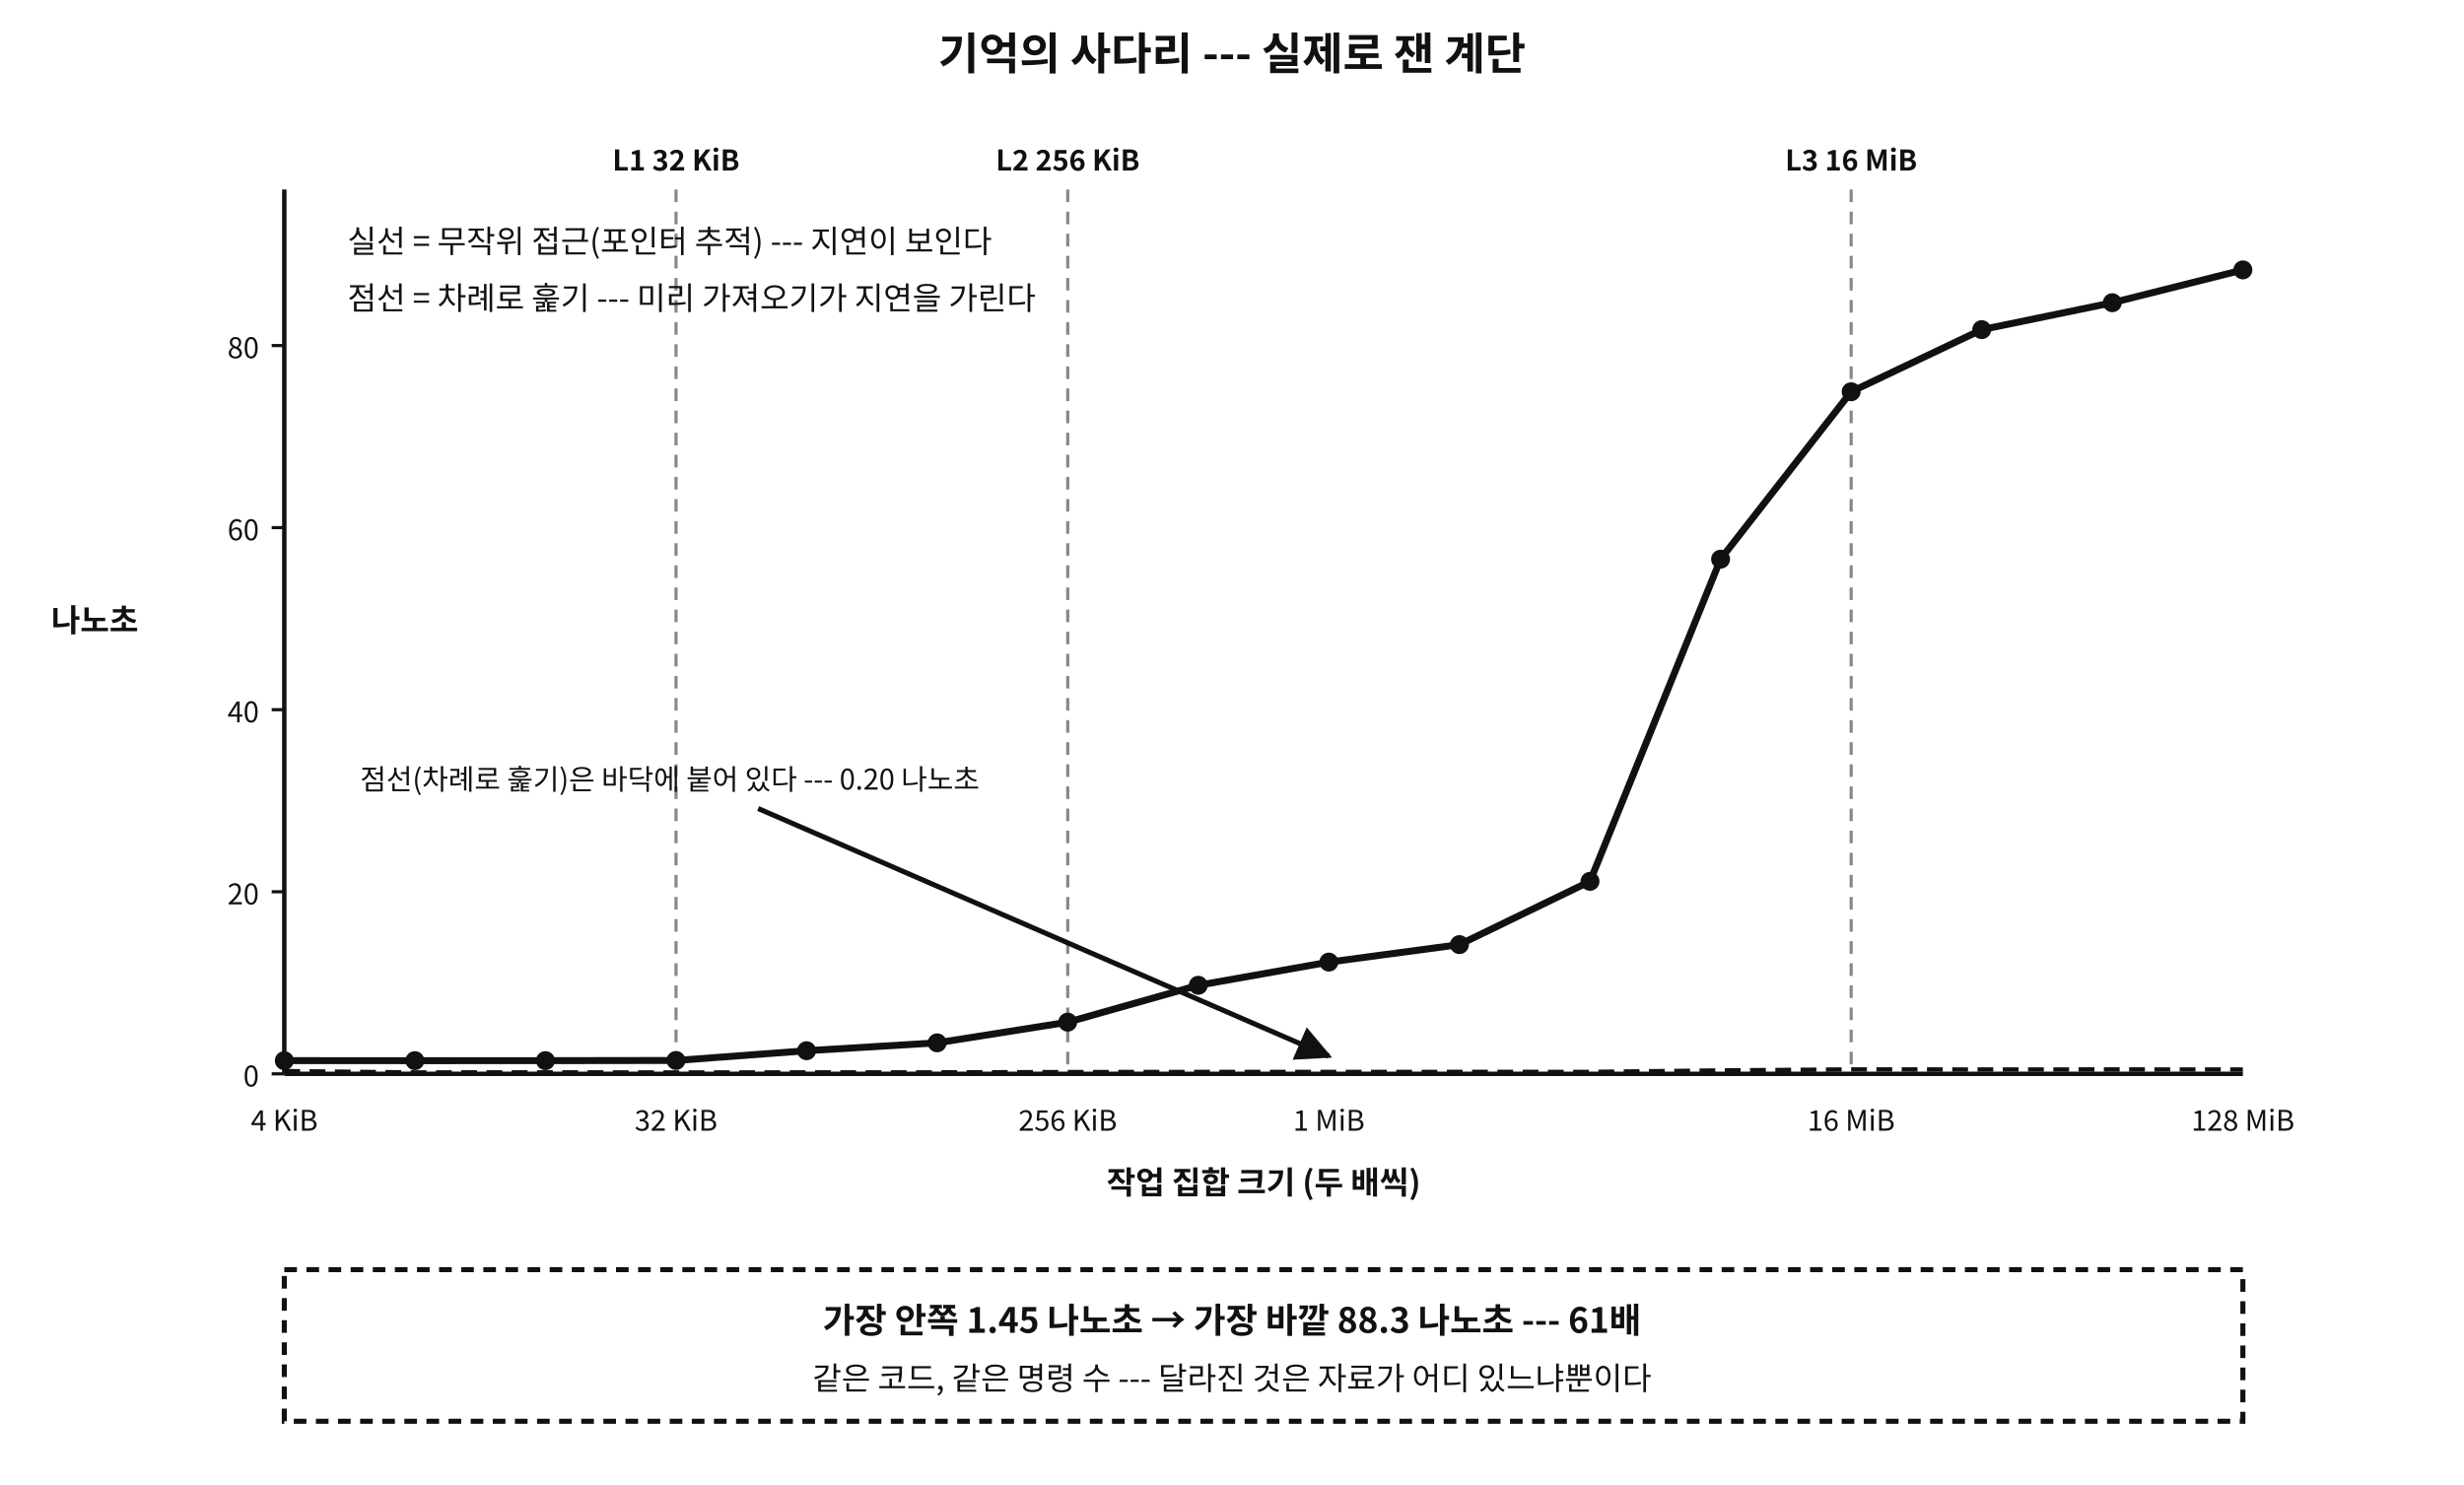
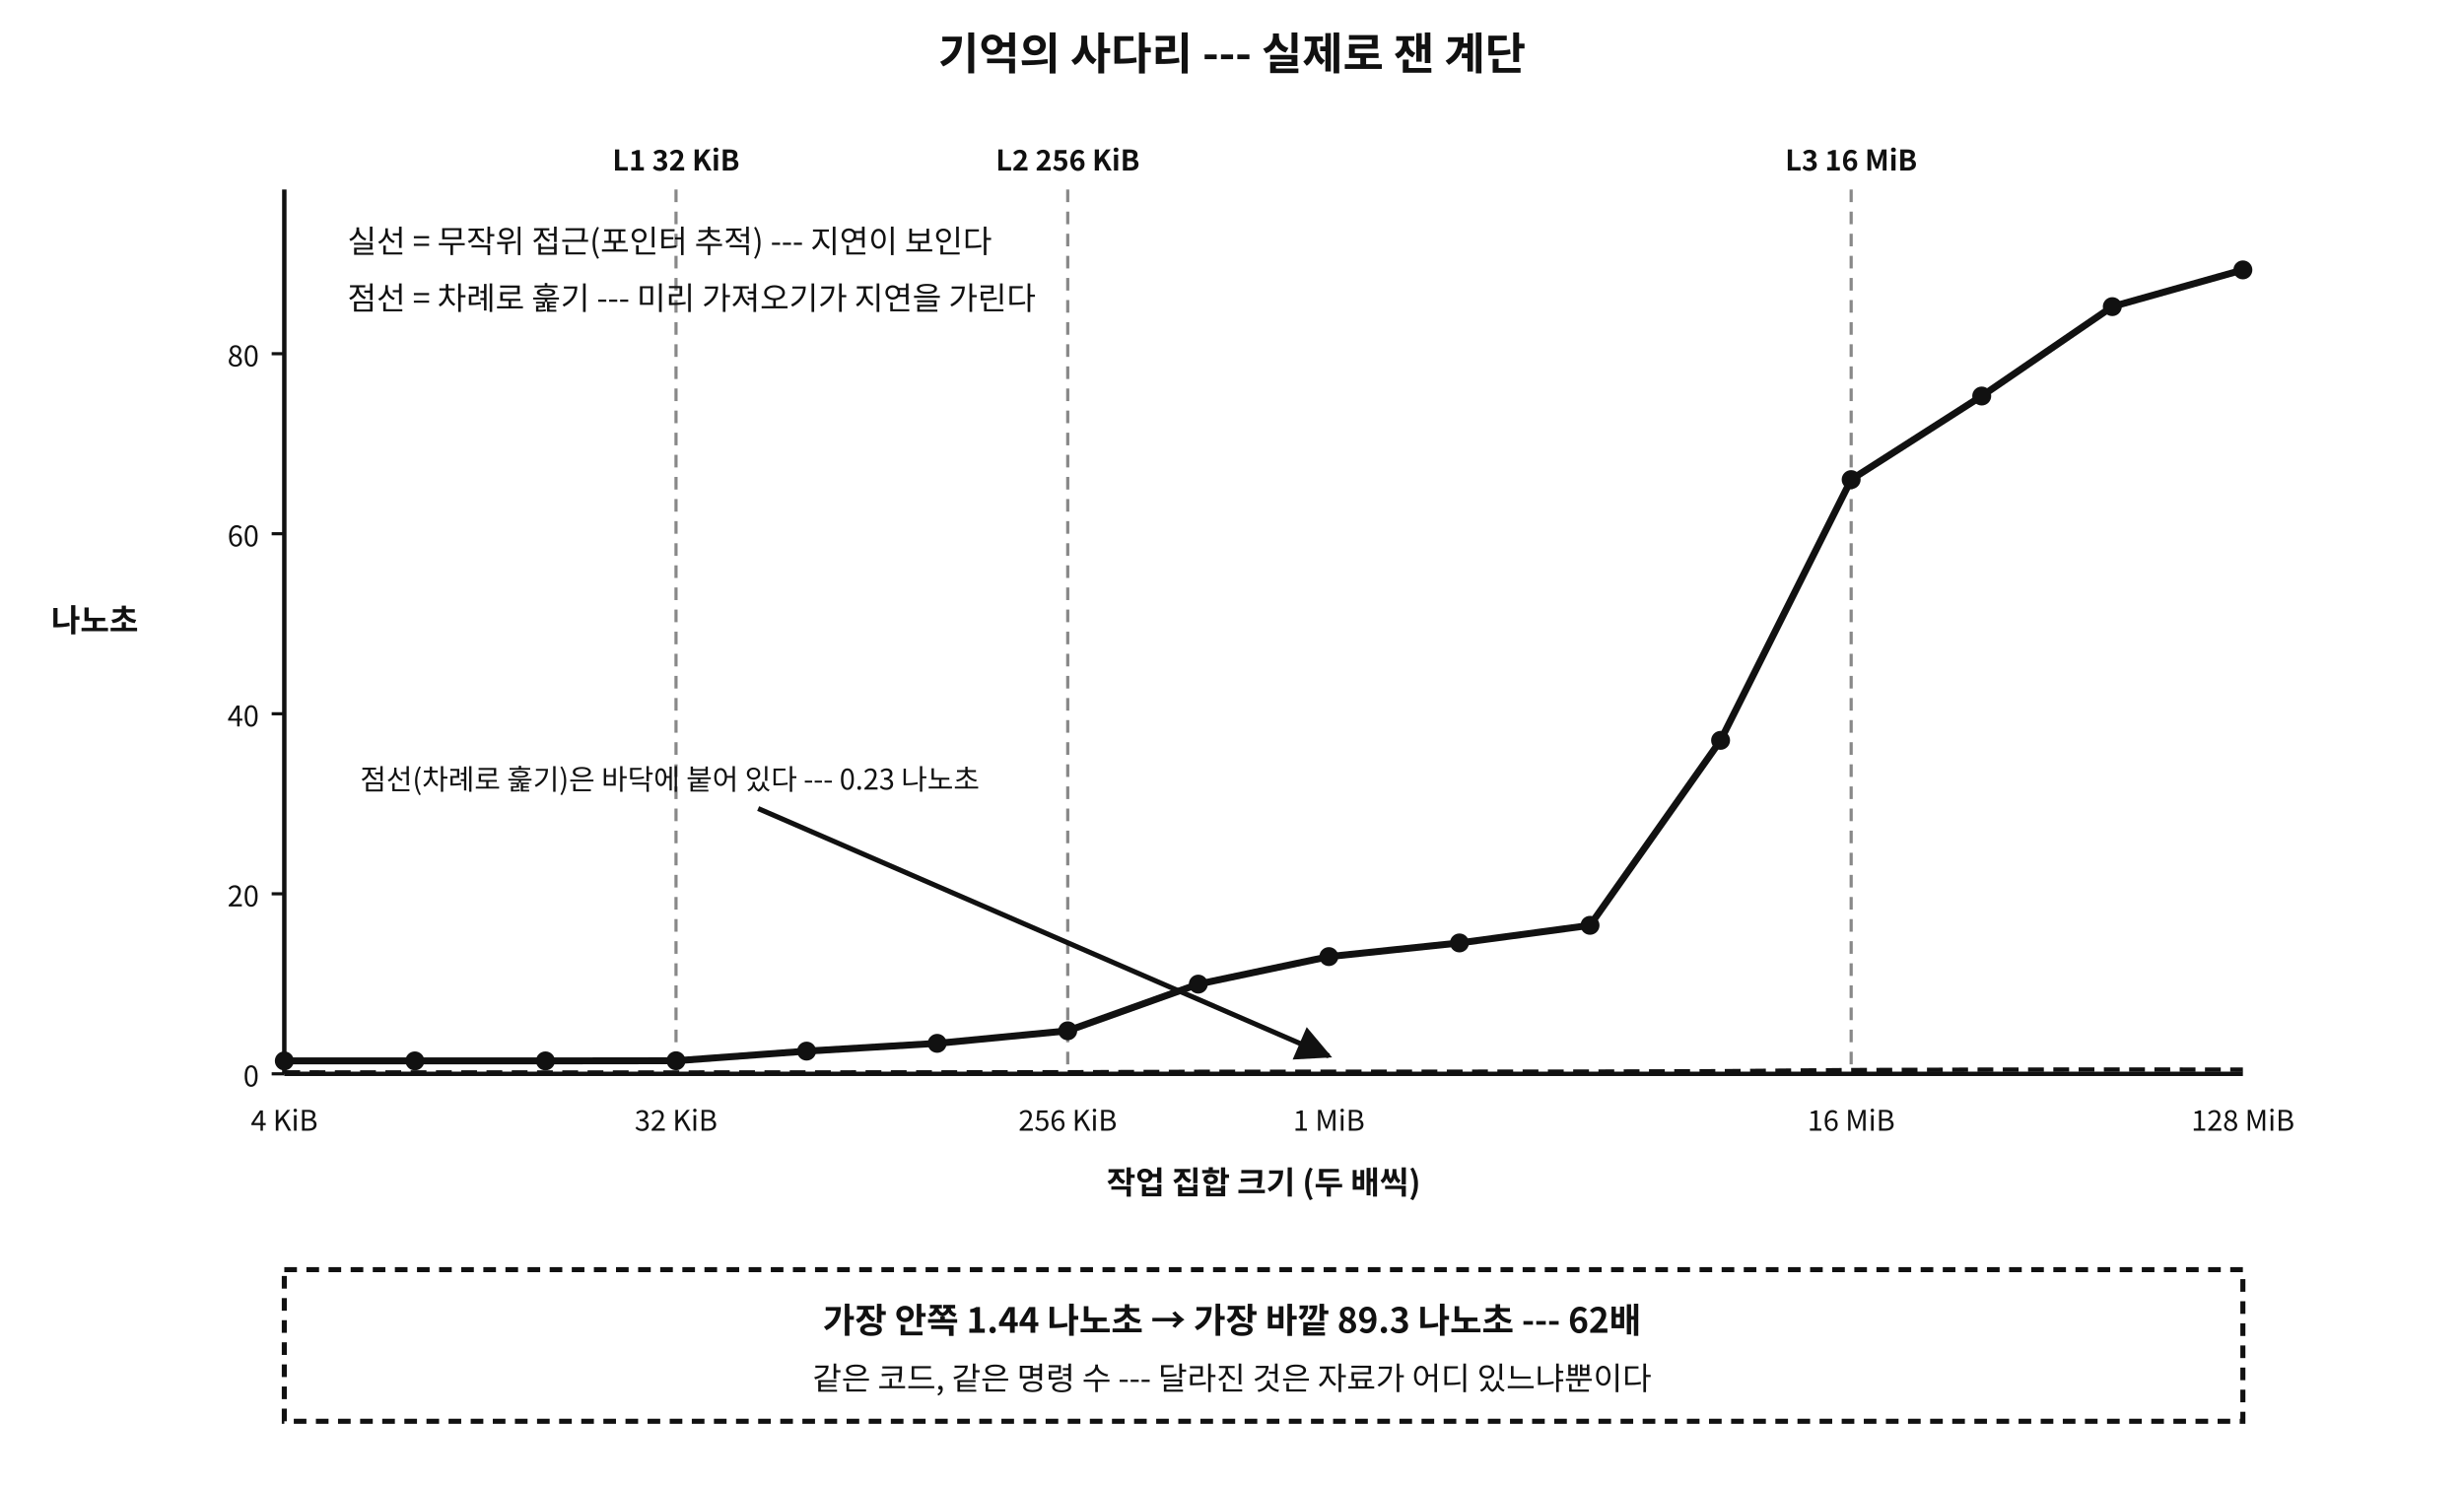
<svg xmlns="http://www.w3.org/2000/svg" viewBox="0 0 780 470" width="780" height="470" font-family="Noto Sans CJK KR, Noto Sans, sans-serif">
  <rect width="780" height="470" fill="none" />
  <defs>
    <marker id="a" viewBox="0 0 10 10" refX="9" refY="5" markerWidth="7" markerHeight="7" orient="auto-start-reverse">
      <path d="M0,0 L10,5 L0,10 z" fill="#111" />
    </marker>
    <pattern id="hatch" width="6" height="6" patternUnits="userSpaceOnUse" patternTransform="rotate(45)">
      <line x1="0" y1="0" x2="0" y2="6" stroke="#111" stroke-width="1" opacity="0.35" />
    </pattern>
  </defs>
  <text x="390.0" y="22" font-size="14" font-weight="bold" text-anchor="middle" fill="#111">기억의 사다리 --- 실제로 잰 계단</text>
  <line x1="90" y1="340" x2="710" y2="340" stroke="#111" stroke-width="1.4" />
  <line x1="90" y1="60" x2="90" y2="340" stroke="#111" stroke-width="1.4" />
  <line x1="86" y1="340.0" x2="90" y2="340.0" stroke="#111" stroke-width="1" />
  <text x="82" y="344.0" font-size="9" font-weight="normal" text-anchor="end" fill="#111">0</text>
-   <line x1="86" y1="282.352" x2="90" y2="282.352" stroke="#111" stroke-width="1" />
-   <text x="82" y="286.352" font-size="9" font-weight="normal" text-anchor="end" fill="#111">20</text>
-   <line x1="86" y1="224.705" x2="90" y2="224.705" stroke="#111" stroke-width="1" />
-   <text x="82" y="228.705" font-size="9" font-weight="normal" text-anchor="end" fill="#111">40</text>
-   <line x1="86" y1="167.057" x2="90" y2="167.057" stroke="#111" stroke-width="1" />
-   <text x="82" y="171.057" font-size="9" font-weight="normal" text-anchor="end" fill="#111">60</text>
-   <line x1="86" y1="109.41" x2="90" y2="109.41" stroke="#111" stroke-width="1" />
-   <text x="82" y="113.41" font-size="9" font-weight="normal" text-anchor="end" fill="#111">80</text>
+   <line x1="86" y1="282.999" x2="90" y2="282.999" stroke="#111" stroke-width="1" />
+   <text x="82" y="286.999" font-size="9" font-weight="normal" text-anchor="end" fill="#111">20</text>
+   <line x1="86" y1="225.997" x2="90" y2="225.997" stroke="#111" stroke-width="1" />
+   <text x="82" y="229.997" font-size="9" font-weight="normal" text-anchor="end" fill="#111">40</text>
+   <line x1="86" y1="168.996" x2="90" y2="168.996" stroke="#111" stroke-width="1" />
+   <text x="82" y="172.996" font-size="9" font-weight="normal" text-anchor="end" fill="#111">60</text>
+   <line x1="86" y1="111.994" x2="90" y2="111.994" stroke="#111" stroke-width="1" />
+   <text x="82" y="115.994" font-size="9" font-weight="normal" text-anchor="end" fill="#111">80</text>
  <text x="30" y="200.0" font-size="10" font-weight="bold" text-anchor="middle" fill="#111">나노초</text>
  <text x="400.0" y="378" font-size="10" font-weight="bold" text-anchor="middle" fill="#111">작업 집합 크기 (두 배씩)</text>
  <line x1="214.0" y1="60" x2="214.0" y2="340" stroke="#888" stroke-width="1" stroke-dasharray="4 3" />
  <text x="214.0" y="54" font-size="9" font-weight="bold" text-anchor="middle" fill="#111">L1 32 KiB</text>
  <line x1="338.0" y1="60" x2="338.0" y2="340" stroke="#888" stroke-width="1" stroke-dasharray="4 3" />
  <text x="338.0" y="54" font-size="9" font-weight="bold" text-anchor="middle" fill="#111">L2 256 KiB</text>
  <line x1="586.0" y1="60" x2="586.0" y2="340" stroke="#888" stroke-width="1" stroke-dasharray="4 3" />
  <text x="586.0" y="54" font-size="9" font-weight="bold" text-anchor="middle" fill="#111">L3 16 MiB</text>
-   <polyline points="90.0,335.823 131.333,335.829 172.667,335.826 214.0,335.766 255.333,332.682 296.667,330.183 338.0,323.64 379.333,311.96 420.667,304.619 462.0,299.082 503.333,279.049 544.667,177.045 586.0,124.038 627.333,104.372 668.667,95.848 710.0,85.455" fill="none" stroke="#111" stroke-width="2.2" />
-   <circle cx="90.0" cy="335.823" r="3" fill="#111" />
-   <circle cx="131.333" cy="335.829" r="3" fill="#111" />
-   <circle cx="172.667" cy="335.826" r="3" fill="#111" />
-   <circle cx="214.0" cy="335.766" r="3" fill="#111" />
-   <circle cx="255.333" cy="332.682" r="3" fill="#111" />
-   <circle cx="296.667" cy="330.183" r="3" fill="#111" />
-   <circle cx="338.0" cy="323.64" r="3" fill="#111" />
-   <circle cx="379.333" cy="311.96" r="3" fill="#111" />
-   <circle cx="420.667" cy="304.619" r="3" fill="#111" />
-   <circle cx="462.0" cy="299.082" r="3" fill="#111" />
-   <circle cx="503.333" cy="279.049" r="3" fill="#111" />
-   <circle cx="544.667" cy="177.045" r="3" fill="#111" />
-   <circle cx="586.0" cy="124.038" r="3" fill="#111" />
-   <circle cx="627.333" cy="104.372" r="3" fill="#111" />
-   <circle cx="668.667" cy="95.848" r="3" fill="#111" />
+   <polyline points="90.0,335.907 131.333,335.907 172.667,335.904 214.0,335.856 255.333,332.806 296.667,330.347 338.0,326.374 379.333,311.593 420.667,302.881 462.0,298.554 503.333,292.98 544.667,234.413 586.0,151.853 627.333,125.39 668.667,97.089 710.0,85.455" fill="none" stroke="#111" stroke-width="2.2" />
+   <circle cx="90.0" cy="335.907" r="3" fill="#111" />
+   <circle cx="131.333" cy="335.907" r="3" fill="#111" />
+   <circle cx="172.667" cy="335.904" r="3" fill="#111" />
+   <circle cx="214.0" cy="335.856" r="3" fill="#111" />
+   <circle cx="255.333" cy="332.806" r="3" fill="#111" />
+   <circle cx="296.667" cy="330.347" r="3" fill="#111" />
+   <circle cx="338.0" cy="326.374" r="3" fill="#111" />
+   <circle cx="379.333" cy="311.593" r="3" fill="#111" />
+   <circle cx="420.667" cy="302.881" r="3" fill="#111" />
+   <circle cx="462.0" cy="298.554" r="3" fill="#111" />
+   <circle cx="503.333" cy="292.98" r="3" fill="#111" />
+   <circle cx="544.667" cy="234.413" r="3" fill="#111" />
+   <circle cx="586.0" cy="151.853" r="3" fill="#111" />
+   <circle cx="627.333" cy="125.39" r="3" fill="#111" />
+   <circle cx="668.667" cy="97.089" r="3" fill="#111" />
  <circle cx="710.0" cy="85.455" r="3" fill="#111" />
-   <polyline points="90.0,339.135 131.333,339.571 172.667,339.547 214.0,339.579 255.333,339.559 296.667,339.545 338.0,339.455 379.333,339.412 420.667,339.409 462.0,339.395 503.333,339.398 544.667,338.934 586.0,338.608 627.333,338.637 668.667,338.622 710.0,338.637" fill="none" stroke="#111" stroke-width="1.4" stroke-dasharray="5 3" />
-   <text x="114" y="250.0" font-size="9" font-weight="normal" text-anchor="start" fill="#111">점선(차례로 훑기)은 바닥에 붙어 있다 --- 0.20 나노초</text>
-   <line x1="240" y1="256.0" x2="420.667" y2="334.409" stroke="#111" stroke-width="1.6" marker-end="url(#a)" />
+   <polyline points="90.0,339.558 131.333,339.575 172.667,339.584 214.0,339.587 255.333,339.57 296.667,339.547 338.0,339.515 379.333,339.376 420.667,339.347 462.0,339.339 503.333,339.307 544.667,339.179 586.0,338.823 627.333,338.686 668.667,338.649 710.0,338.686" fill="none" stroke="#111" stroke-width="1.4" stroke-dasharray="5 3" />
+   <text x="114" y="250.0" font-size="9" font-weight="normal" text-anchor="start" fill="#111">점선(차례로 훑기)은 바닥에 붙어 있다 --- 0.23 나노초</text>
+   <line x1="240" y1="256.0" x2="420.667" y2="334.347" stroke="#111" stroke-width="1.6" marker-end="url(#a)" />
  <text x="90.0" y="358" font-size="9" font-weight="normal" text-anchor="middle" fill="#111">4 KiB</text>
  <text x="214.0" y="358" font-size="9" font-weight="normal" text-anchor="middle" fill="#111">32 KiB</text>
  <text x="338.0" y="358" font-size="9" font-weight="normal" text-anchor="middle" fill="#111">256 KiB</text>
  <text x="420.667" y="358" font-size="9" font-weight="normal" text-anchor="middle" fill="#111">1 MiB</text>
  <text x="586.0" y="358" font-size="9" font-weight="normal" text-anchor="middle" fill="#111">16 MiB</text>
  <text x="710.0" y="358" font-size="9" font-weight="normal" text-anchor="middle" fill="#111">128 MiB</text>
  <text x="110" y="80" font-size="10" font-weight="normal" text-anchor="start" fill="#111">실선 = 무작위 접근(포인터 추적) --- 지연이 보인다</text>
  <text x="110" y="98" font-size="10" font-weight="normal" text-anchor="start" fill="#111">점선 = 차례로 훑기 --- 미리 가져오기가 지연을 가린다</text>
  <rect x="90" y="402" width="620" height="48" fill="none" stroke="#111" stroke-width="1.6" stroke-dasharray="4 3" />
-   <text x="390.0" y="422" font-size="11" font-weight="bold" text-anchor="middle" fill="#111">가장 안쪽 1.45 나노초 → 가장 바깥 88.3 나노초 --- 61배</text>
+   <text x="390.0" y="422" font-size="11" font-weight="bold" text-anchor="middle" fill="#111">가장 안쪽 1.44 나노초 → 가장 바깥 89.3 나노초 --- 62배</text>
  <text x="390.0" y="440" font-size="10" font-weight="normal" text-anchor="middle" fill="#111">같은 코드, 같은 명령 수 --- 달라진 것은 자료가 어디 있느냐뿐이다</text>
</svg>
